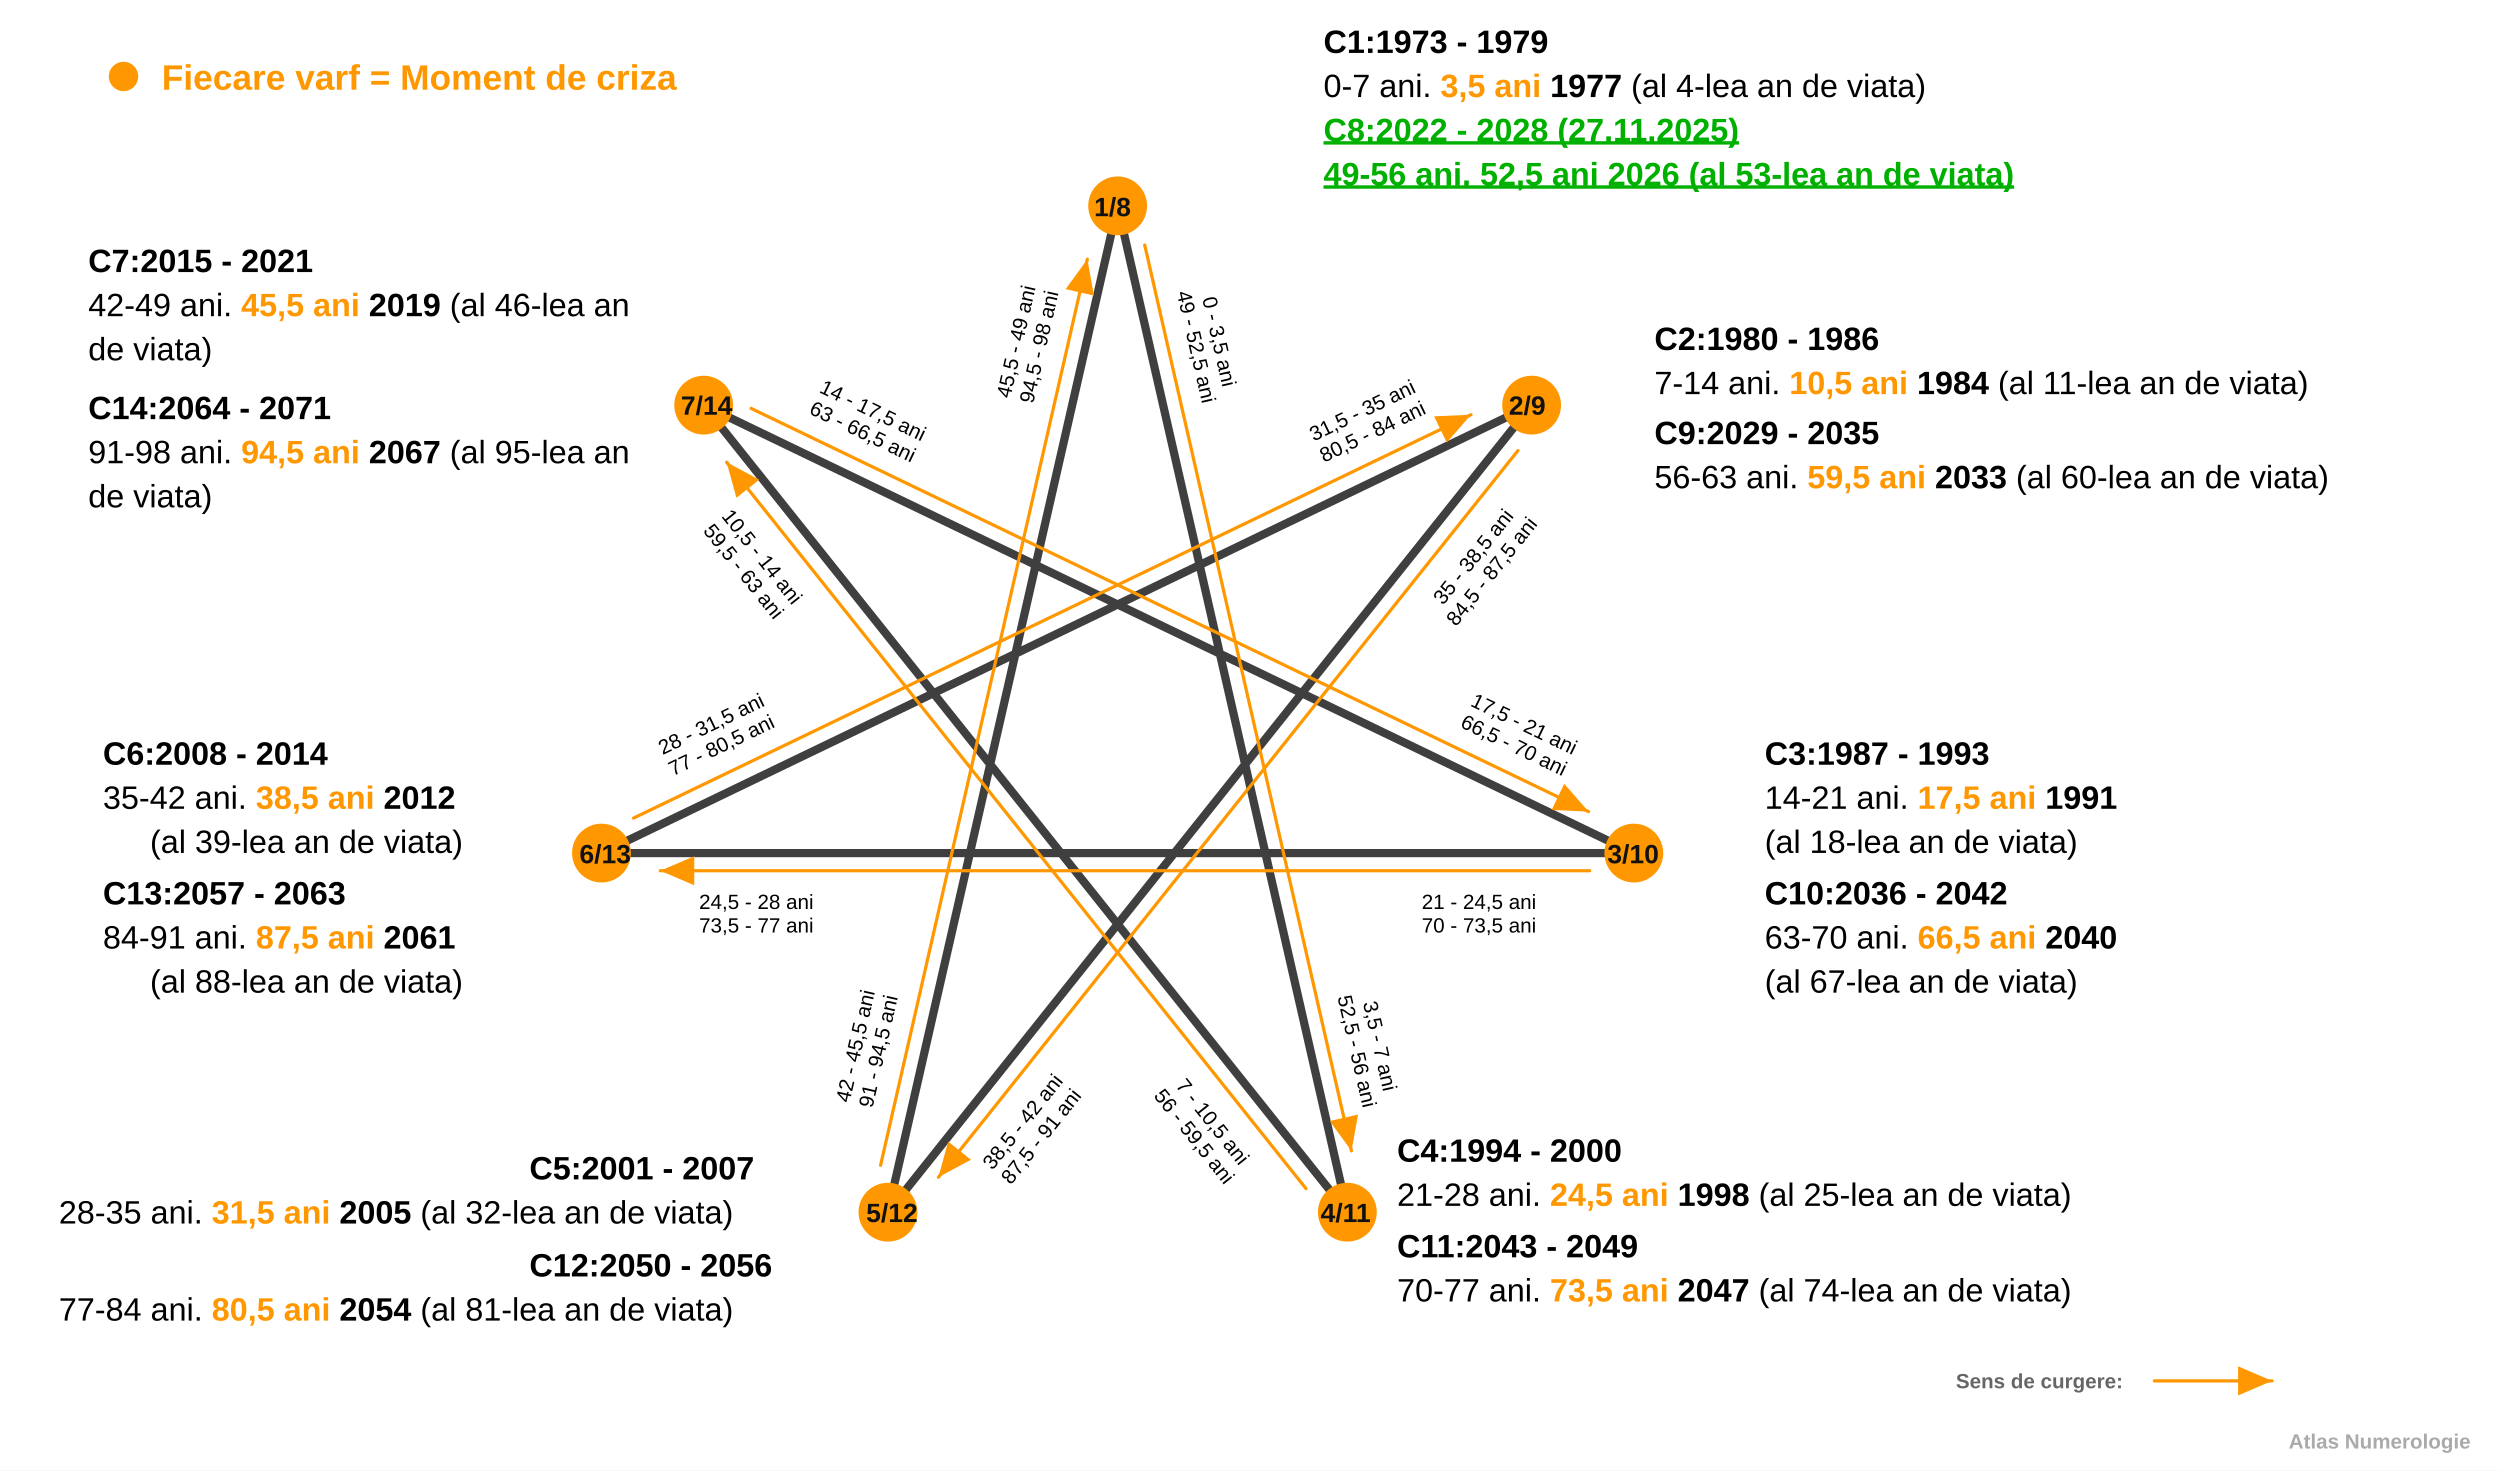
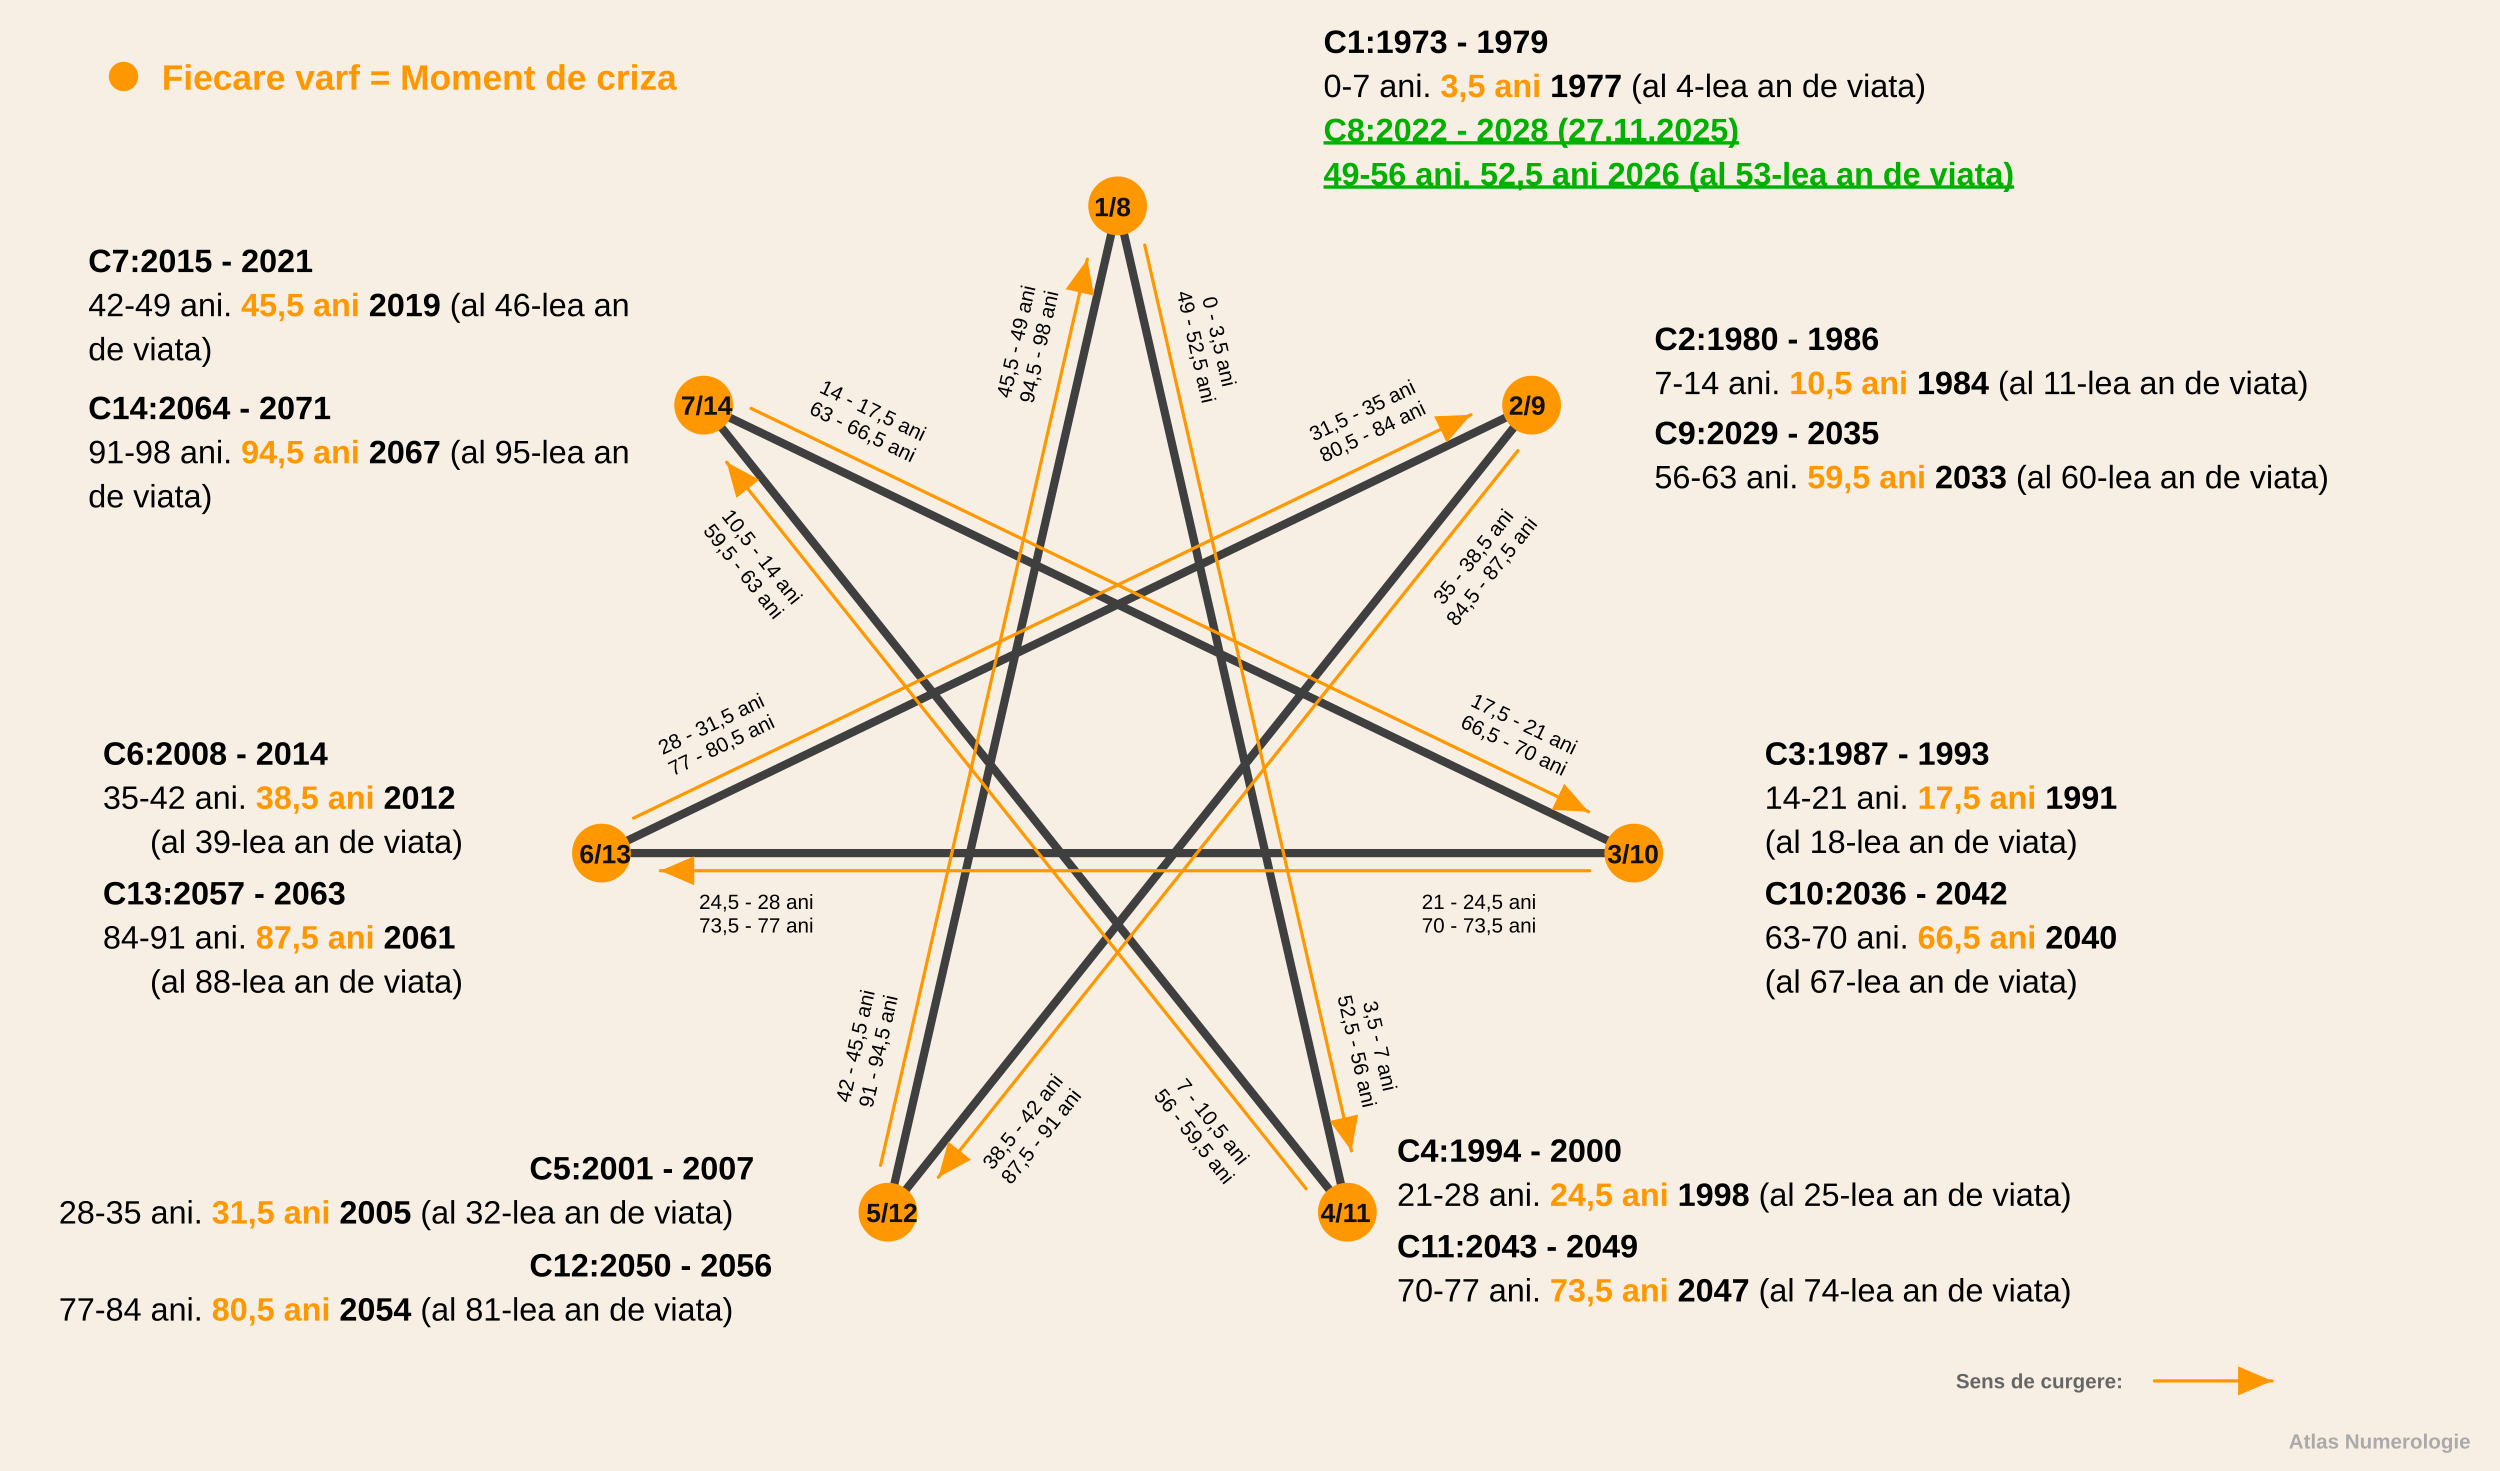
<svg xmlns="http://www.w3.org/2000/svg" width="1700" height="1000" viewBox="0 0 1700 1000">
  <defs>
    <marker id="arrow-orange" markerWidth="13" markerHeight="13" refX="10.5" refY="4.5" orient="auto" markerUnits="strokeWidth">
      <path d="M0,0 L0,9 L10.5,4.5 z" fill="#ff9800" />
    </marker>
    <style>
-       .bg { fill: #fff; }
+       .bg { fill: #f7efe3; }
      .star { fill: none; stroke: #3f3f3f; stroke-width: 5.6; stroke-linejoin: round; stroke-linecap: round; }
      .flow { fill: none; stroke: #ff9800; stroke-width: 2.2; stroke-linejoin: round; stroke-linecap: round; marker-end: url(#arrow-orange); }
      .node { fill: #ff9800; }
      .node-text { font-family: Arial, Helvetica, sans-serif; font-size: 18px; font-weight: 800; fill: #111; }
      .title { font-family: Arial, Helvetica, sans-serif; font-size: 24px; font-weight: 800; fill: #111; }
      .txt { font-family: Arial, Helvetica, sans-serif; font-size: 22px; fill: #000; }
      .edge { font-family: Arial, Helvetica, sans-serif; font-size: 14px; fill: #000; }
      .bold { font-weight: 800; }
      .orange { fill: #ff9800; font-weight: 800; }
      .green { fill: #00b000; font-weight: 800; text-decoration: underline; }
      .muted { fill: #666; }
-       .label-bg { fill: #fff; opacity: 0.92; }
+       .label-bg { fill: #f7efe3; opacity: 0.92; }
      .foot { font-family: Arial, Helvetica, sans-serif; font-size: 14px; fill: #aaa; font-weight: 800; }
    </style>
  </defs>
  <rect class="bg" width="1700" height="1000" />
  <circle class="node" cx="84" cy="52" r="10" />
  <text class="title orange" x="110" y="61">Fiecare varf = Moment de criza</text>
  <g id="diagram">
    <g transform="translate(0,0)">
      <polyline class="star" points="760,140 916.2,824.3 478.5,275.5 1111,580.1 409,580.1 1041.5,275.5 603.8,824.3 760,140" />
      <line class="flow" x1="778.4" y1="166.6" x2="919.0" y2="782.6" />
      <line class="flow" x1="888.1" y1="808.3" x2="494.1" y2="314.3" />
      <line class="flow" x1="510.7" y1="277.7" x2="1080.2" y2="551.9" />
      <line class="flow" x1="1081.0" y1="592.1" x2="449.0" y2="592.1" />
      <line class="flow" x1="430.8" y1="556.3" x2="1000.3" y2="282.0" />
      <line class="flow" x1="1032.2" y1="306.4" x2="638.1" y2="800.5" />
      <line class="flow" x1="598.8" y1="792.4" x2="739.4" y2="176.3" />
    </g>
    <circle class="node" cx="760" cy="140" r="20" />
    <text class="node-text" x="744" y="147">1/8</text>
    <circle class="node" cx="1041.5" cy="275.5" r="20" />
    <text class="node-text" x="1026" y="282">2/9</text>
    <circle class="node" cx="1111" cy="580.1" r="20" />
    <text class="node-text" x="1093" y="587">3/10</text>
    <circle class="node" cx="916.2" cy="824.3" r="20" />
    <text class="node-text" x="898" y="831">4/11</text>
    <circle class="node" cx="603.8" cy="824.3" r="20" />
    <text class="node-text" x="589" y="831">5/12</text>
    <circle class="node" cx="409" cy="580.1" r="20" />
    <text class="node-text" x="394" y="587">6/13</text>
    <circle class="node" cx="478.5" cy="275.5" r="20" />
    <text class="node-text" x="463" y="282">7/14</text>
    <g class="edge">
      <g transform="translate(816.6 235.1) rotate(77.1)" text-anchor="middle">
        <text x="0" y="-8">0 - 3,5 ani</text>
        <text x="0" y="8">49 - 52,5 ani</text>
      </g>
      <g transform="translate(925.9 714.1) rotate(77.1)" text-anchor="middle">
        <text x="0" y="-8">3,5 - 7 ani</text>
        <text x="0" y="8">52,5 - 56 ani</text>
      </g>
      <g transform="translate(814.6 770.7) rotate(51.4)" text-anchor="middle">
        <text x="0" y="-8">7 - 10,5 ani</text>
        <text x="0" y="8">56 - 59,5 ani</text>
      </g>
      <g transform="translate(508.2 386.5) rotate(51.4)" text-anchor="middle">
        <text x="0" y="-8">10,5 - 14 ani</text>
        <text x="0" y="8">59,5 - 63 ani</text>
      </g>
      <g transform="translate(588.1 290.6) rotate(25.7)" text-anchor="middle">
        <text x="0" y="-8">14 - 17,5 ani</text>
        <text x="0" y="8">63 - 66,5 ani</text>
      </g>
      <g transform="translate(1030.9 503.8) rotate(25.7)" text-anchor="middle">
        <text x="0" y="-8">17,5 - 21 ani</text>
        <text x="0" y="8">66,5 - 70 ani</text>
      </g>
      <g transform="translate(1005.7 626.1) rotate(0.0)" text-anchor="middle">
        <text x="0" y="-8">21 - 24,5 ani</text>
        <text x="0" y="8">70 - 73,5 ani</text>
      </g>
      <g transform="translate(514.3 626.1) rotate(0.0)" text-anchor="middle">
        <text x="0" y="-8">24,5 - 28 ani</text>
        <text x="0" y="8">73,5 - 77 ani</text>
      </g>
      <g transform="translate(489.1 503.8) rotate(-25.7)" text-anchor="middle">
        <text x="0" y="-8">28 - 31,5 ani</text>
        <text x="0" y="8">77 - 80,5 ani</text>
      </g>
      <g transform="translate(931.9 290.6) rotate(-25.7)" text-anchor="middle">
        <text x="0" y="-8">31,5 - 35 ani</text>
        <text x="0" y="8">80,5 - 84 ani</text>
      </g>
      <g transform="translate(1011.8 386.5) rotate(-51.4)" text-anchor="middle">
        <text x="0" y="-8">35 - 38,5 ani</text>
        <text x="0" y="8">84,5 - 87,5 ani</text>
      </g>
      <g transform="translate(705.4 770.7) rotate(-51.4)" text-anchor="middle">
        <text x="0" y="-8">38,5 - 42 ani</text>
        <text x="0" y="8">87,5 - 91 ani</text>
      </g>
      <g transform="translate(594.1 714.1) rotate(-77.1)" text-anchor="middle">
        <text x="0" y="-8">42 - 45,5 ani</text>
        <text x="0" y="8">91 - 94,5 ani</text>
      </g>
      <g transform="translate(703.4 235.1) rotate(-77.1)" text-anchor="middle">
        <text x="0" y="-8">45,5 - 49 ani</text>
        <text x="0" y="8">94,5 - 98 ani</text>
      </g>
    </g>
  </g>
  <g class="txt">
    <text x="900" y="36" class="bold">C1:1973 - 1979</text>
    <text x="900" y="66">0-7 ani. <tspan class="orange">3,5 ani</tspan>
      <tspan class="bold">1977</tspan> (al 4-lea an de viata)</text>
    <text x="900" y="96" class="green">C8:2022 - 2028 (27.11.2025)</text>
    <text x="900" y="126" class="green">49-56 ani. 52,5 ani 2026 (al 53-lea an de viata)</text>
    <text x="1125" y="238" class="bold">C2:1980 - 1986</text>
    <text x="1125" y="268">7-14 ani. <tspan class="orange">10,5 ani</tspan>
      <tspan class="bold">1984</tspan> (al 11-lea an de viata)</text>
    <text x="1125" y="302" class="bold">C9:2029 - 2035</text>
    <text x="1125" y="332">56-63 ani. <tspan class="orange">59,5 ani</tspan>
      <tspan class="bold">2033</tspan> (al 60-lea an de viata)</text>
    <text x="1200" y="520" class="bold">C3:1987 - 1993</text>
    <text x="1200" y="550">14-21 ani. <tspan class="orange">17,5 ani</tspan>
      <tspan class="bold">1991</tspan>
    </text>
    <text x="1200" y="580">(al 18-lea an de viata)</text>
    <text x="1200" y="615" class="bold">C10:2036 - 2042</text>
    <text x="1200" y="645">63-70 ani. <tspan class="orange">66,5 ani</tspan>
      <tspan class="bold">2040</tspan>
    </text>
    <text x="1200" y="675">(al 67-lea an de viata)</text>
    <text x="950" y="790" class="bold">C4:1994 - 2000</text>
    <text x="950" y="820">21-28 ani. <tspan class="orange">24,5 ani</tspan>
      <tspan class="bold">1998</tspan> (al 25-lea an de viata)</text>
    <text x="950" y="855" class="bold">C11:2043 - 2049</text>
    <text x="950" y="885">70-77 ani. <tspan class="orange">73,5 ani</tspan>
      <tspan class="bold">2047</tspan> (al 74-lea an de viata)</text>
    <text x="360" y="802" class="bold">C5:2001 - 2007</text>
    <text x="40" y="832">28-35 ani. <tspan class="orange">31,5 ani</tspan>
      <tspan class="bold">2005</tspan> (al 32-lea an de viata)</text>
    <text x="360" y="868" class="bold">C12:2050 - 2056</text>
    <text x="40" y="898">77-84 ani. <tspan class="orange">80,5 ani</tspan>
      <tspan class="bold">2054</tspan> (al 81-lea an de viata)</text>
    <text x="70" y="520" class="bold">C6:2008 - 2014</text>
    <text x="70" y="550">35-42 ani. <tspan class="orange">38,5 ani</tspan>
      <tspan class="bold">2012</tspan>
    </text>
    <text x="102" y="580">(al 39-lea an de viata)</text>
    <text x="70" y="615" class="bold">C13:2057 - 2063</text>
    <text x="70" y="645">84-91 ani. <tspan class="orange">87,5 ani</tspan>
      <tspan class="bold">2061</tspan>
    </text>
    <text x="102" y="675">(al 88-lea an de viata)</text>
    <text x="60" y="185" class="bold">C7:2015 - 2021</text>
    <text x="60" y="215">42-49 ani. <tspan class="orange">45,5 ani</tspan>
      <tspan class="bold">2019</tspan> (al 46-lea an</text>
    <text x="60" y="245">de viata)</text>
    <text x="60" y="285" class="bold">C14:2064 - 2071</text>
    <text x="60" y="315">91-98 ani. <tspan class="orange">94,5 ani</tspan>
      <tspan class="bold">2067</tspan> (al 95-lea an</text>
    <text x="60" y="345">de viata)</text>
  </g>
  <g class="edge">
    <text x="1330" y="944" class="bold muted">Sens de curgere:</text>
    <line class="flow" x1="1465" y1="939" x2="1545" y2="939" />
  </g>
  <text x="1680" y="985" text-anchor="end" font-family="Arial, Helvetica, sans-serif" font-size="14" fill="#aaa" font-weight="800">Atlas Numerologie</text>
</svg>
